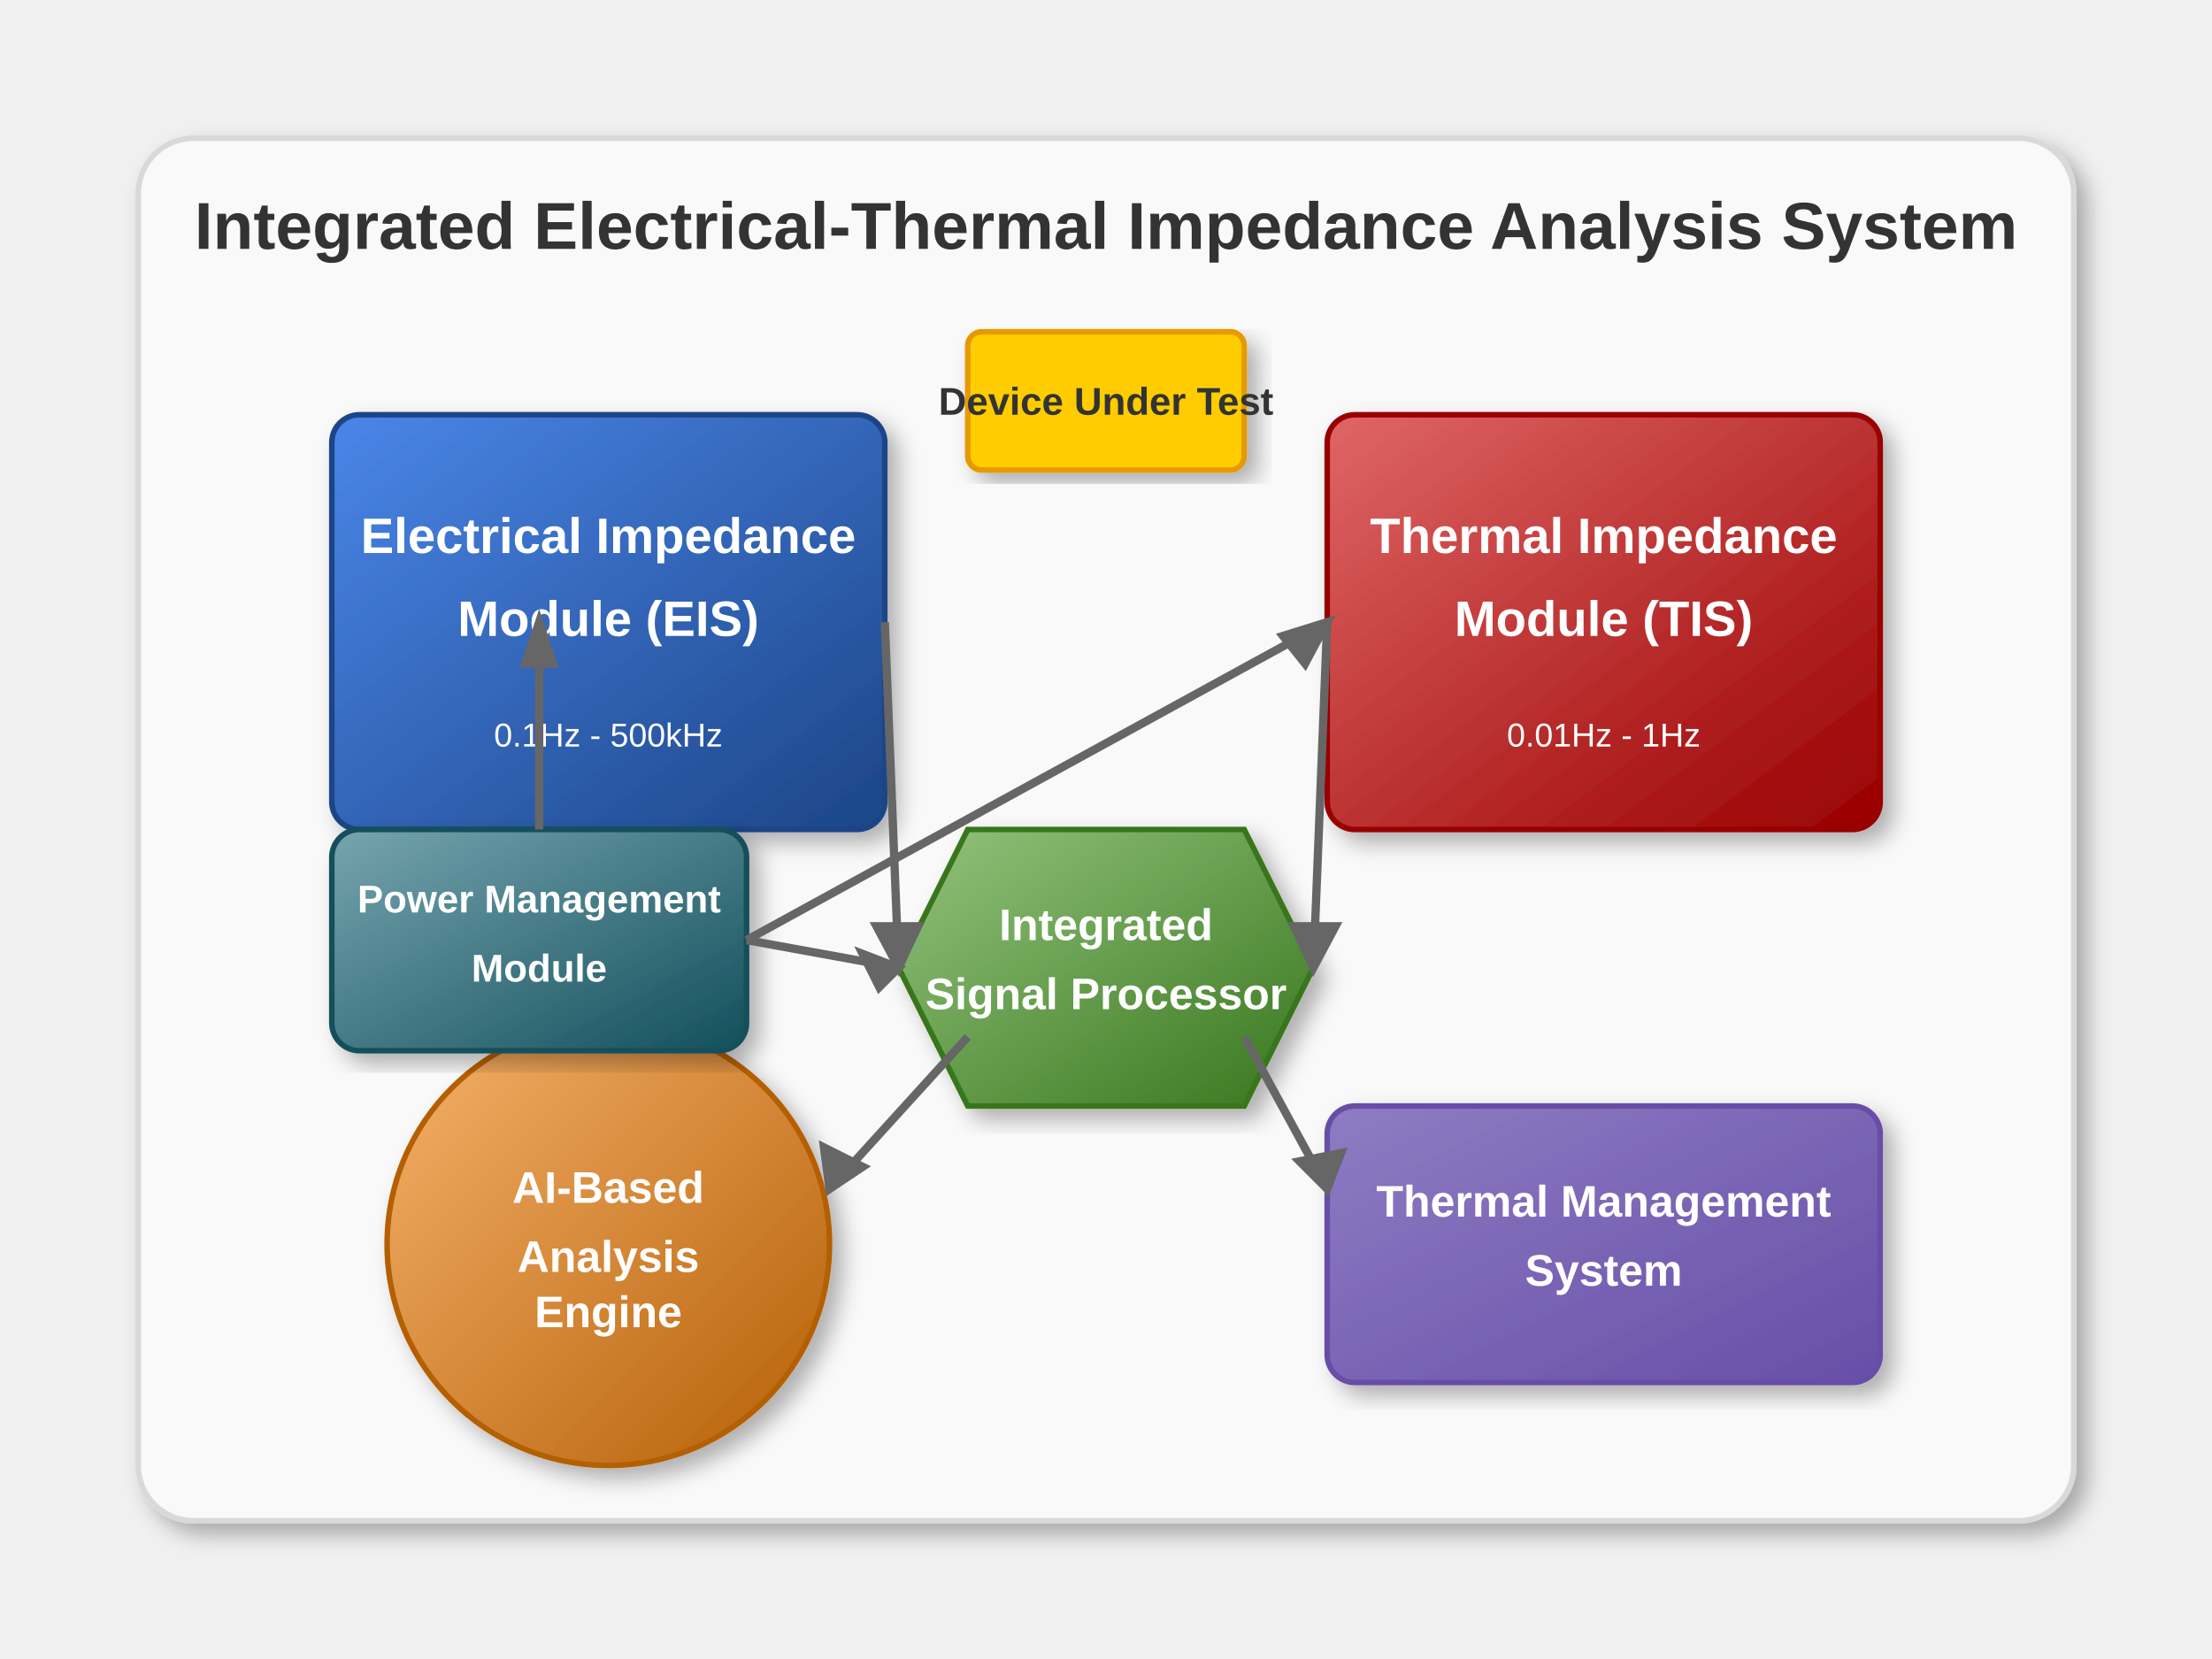
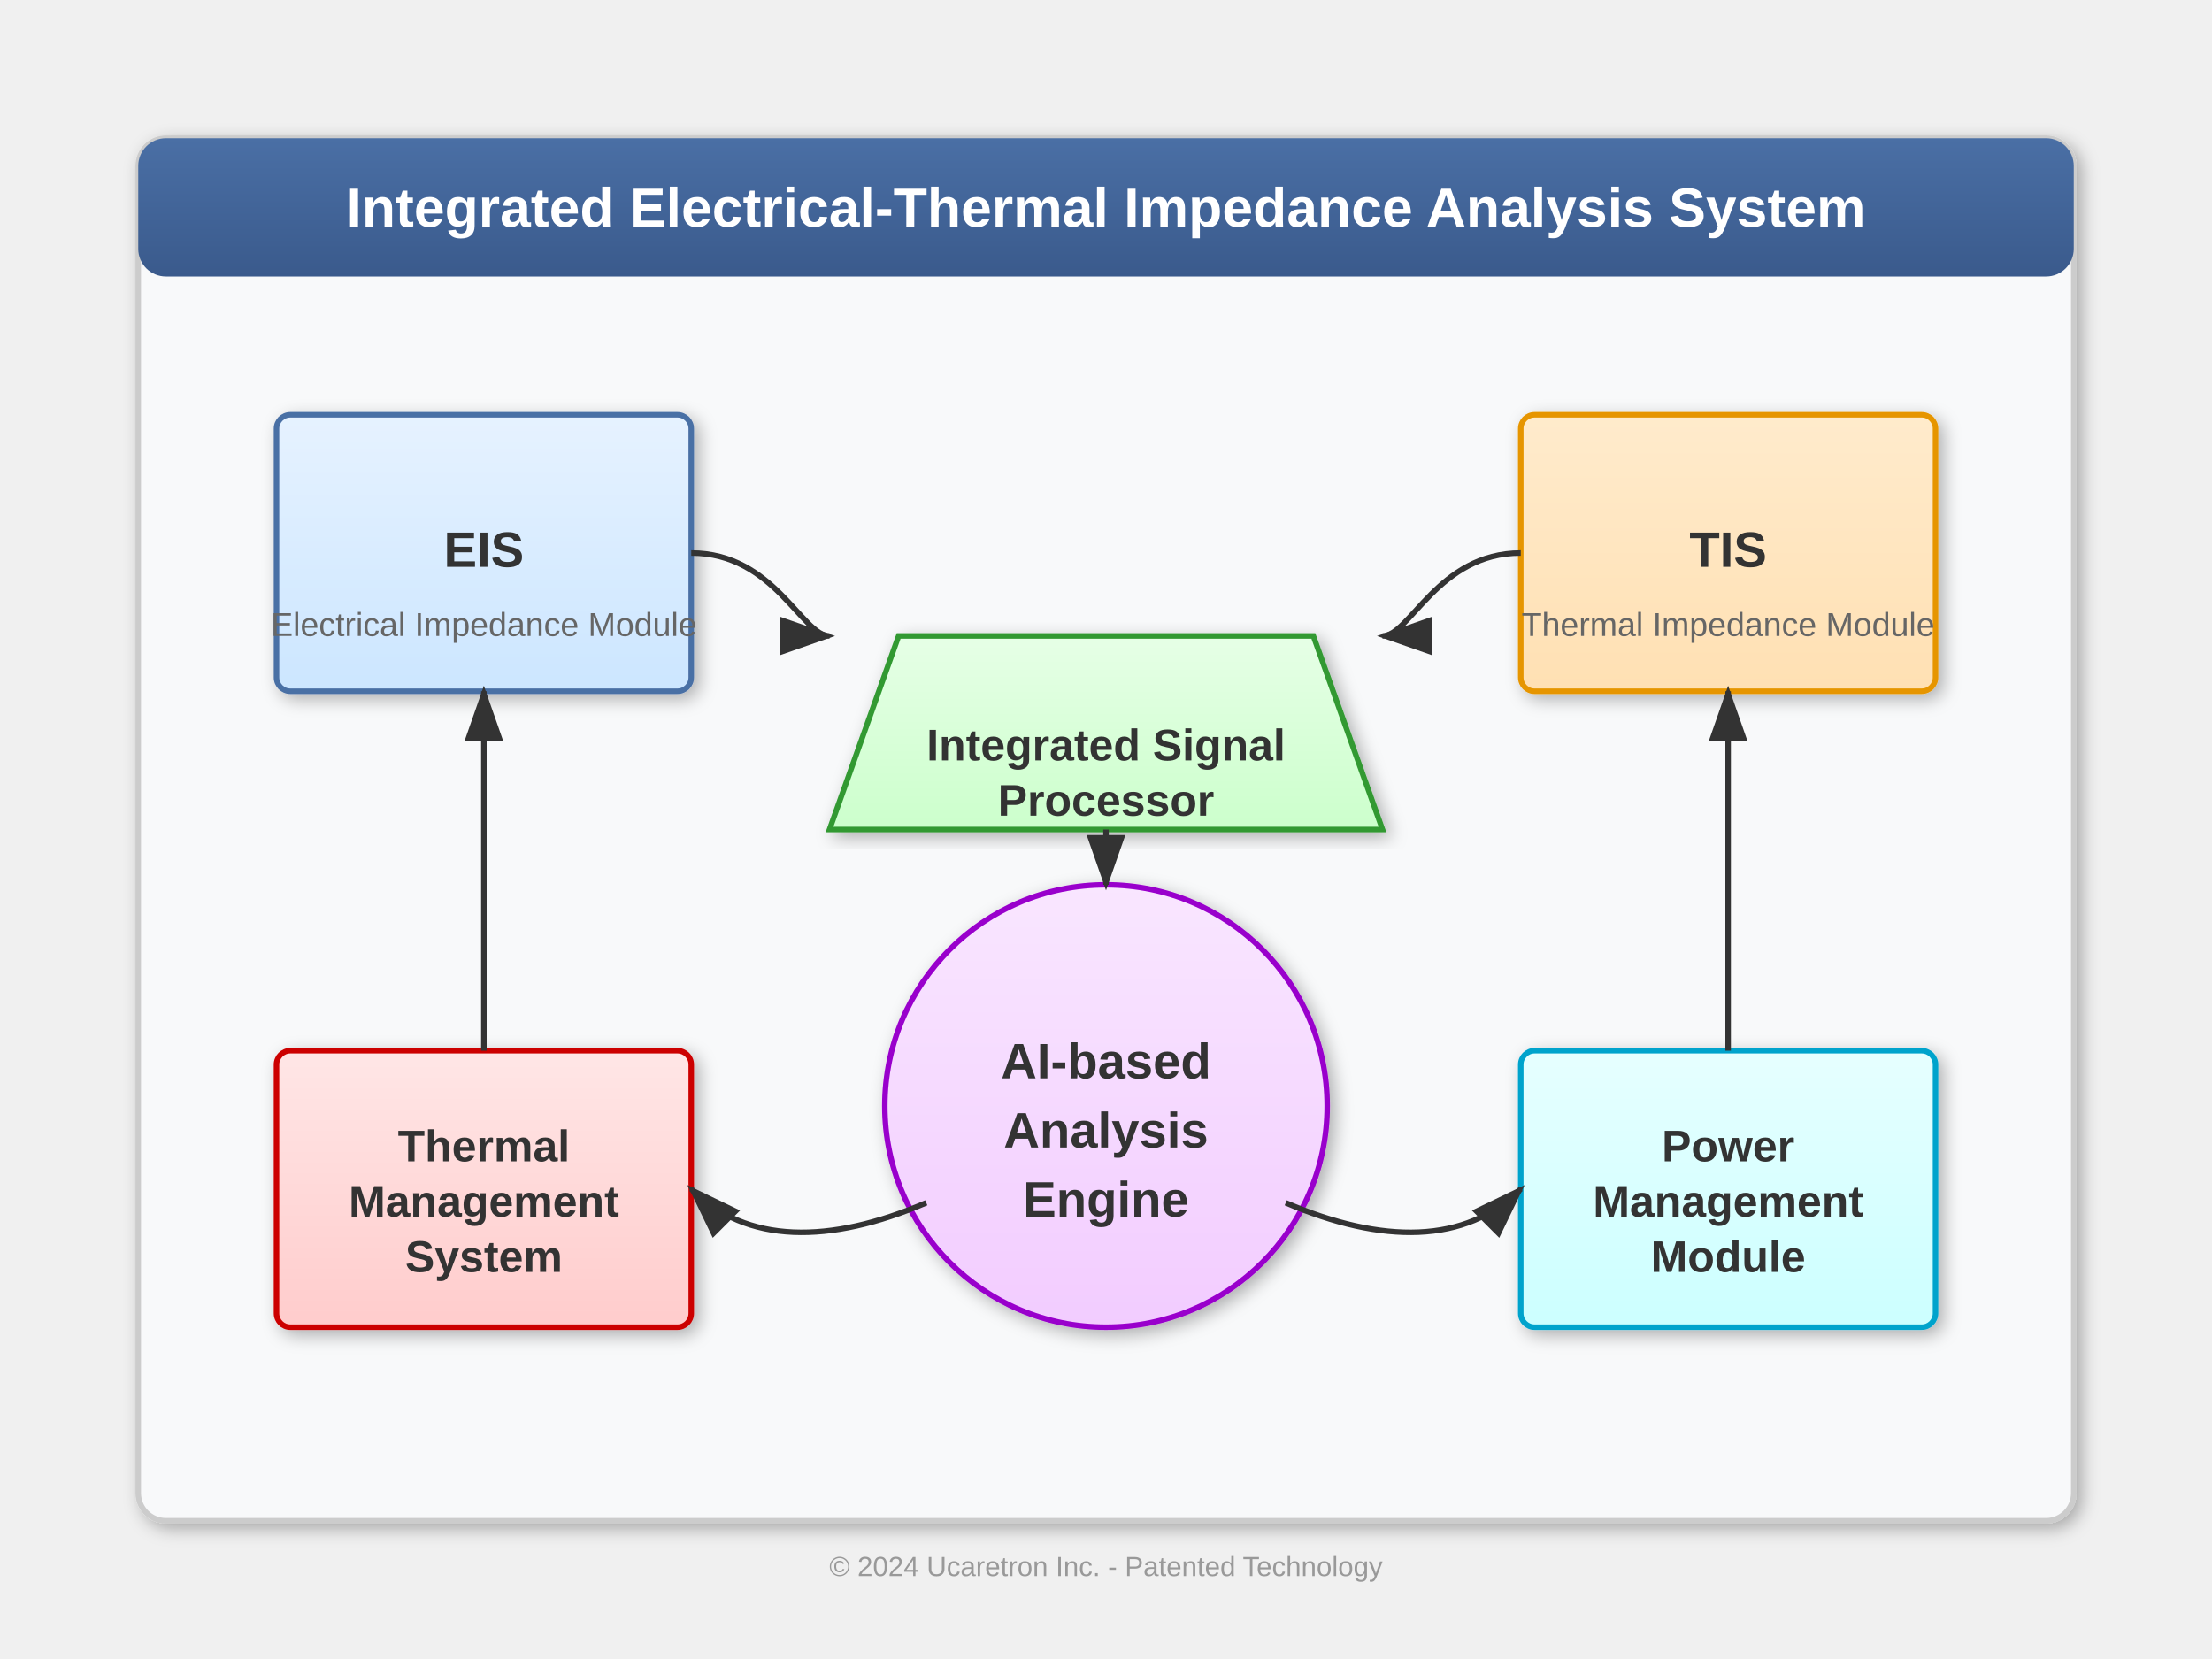
- <svg xmlns="http://www.w3.org/2000/svg" width="800" height="600" version="1.1" viewBox="0 0 800 600">
+ <svg xmlns="http://www.w3.org/2000/svg" width="800" height="600" viewBox="0 0 800 600">
  <defs>
-     <linearGradient id="grad1" x1="0%" y1="0%" x2="100%" y2="100%">
-       <stop offset="0%" stop-color="#4a86e8" stop-opacity="1" />
-       <stop offset="100%" stop-color="#1c4587" stop-opacity="1" />
+     <filter id="boxShadow" x="-10%" y="-10%" width="120%" height="120%">
+       <feDropShadow dx="2" dy="2" stdDeviation="3" flood-opacity="0.3" />
+     </filter>
+     <linearGradient id="headerGradient" x1="0%" y1="0%" x2="0%" y2="100%">
+       <stop offset="0%" style="stop-color:#4a6fa5;stop-opacity:1" />
+       <stop offset="100%" style="stop-color:#3a5a8c;stop-opacity:1" />
    </linearGradient>
-     <linearGradient id="grad2" x1="0%" y1="0%" x2="100%" y2="100%">
-       <stop offset="0%" stop-color="#e06666" stop-opacity="1" />
-       <stop offset="100%" stop-color="#990000" stop-opacity="1" />
+     <linearGradient id="moduleGradient1" x1="0%" y1="0%" x2="0%" y2="100%">
+       <stop offset="0%" style="stop-color:#e6f2ff;stop-opacity:1" />
+       <stop offset="100%" style="stop-color:#cce6ff;stop-opacity:1" />
    </linearGradient>
-     <linearGradient id="grad3" x1="0%" y1="0%" x2="100%" y2="100%">
-       <stop offset="0%" stop-color="#93c47d" stop-opacity="1" />
-       <stop offset="100%" stop-color="#38761d" stop-opacity="1" />
+     <linearGradient id="moduleGradient2" x1="0%" y1="0%" x2="0%" y2="100%">
+       <stop offset="0%" style="stop-color:#ffebcc;stop-opacity:1" />
+       <stop offset="100%" style="stop-color:#ffe0b3;stop-opacity:1" />
    </linearGradient>
-     <linearGradient id="grad4" x1="0%" y1="0%" x2="100%" y2="100%">
-       <stop offset="0%" stop-color="#f6b26b" stop-opacity="1" />
-       <stop offset="100%" stop-color="#b45f06" stop-opacity="1" />
+     <linearGradient id="moduleGradient3" x1="0%" y1="0%" x2="0%" y2="100%">
+       <stop offset="0%" style="stop-color:#e6ffe6;stop-opacity:1" />
+       <stop offset="100%" style="stop-color:#ccffcc;stop-opacity:1" />
    </linearGradient>
-     <linearGradient id="grad5" x1="0%" y1="0%" x2="100%" y2="100%">
-       <stop offset="0%" stop-color="#8e7cc3" stop-opacity="1" />
-       <stop offset="100%" stop-color="#674ea7" stop-opacity="1" />
+     <linearGradient id="moduleGradient4" x1="0%" y1="0%" x2="0%" y2="100%">
+       <stop offset="0%" style="stop-color:#f9e6ff;stop-opacity:1" />
+       <stop offset="100%" style="stop-color:#f2ccff;stop-opacity:1" />
    </linearGradient>
-     <linearGradient id="grad6" x1="0%" y1="0%" x2="100%" y2="100%">
-       <stop offset="0%" stop-color="#76a5af" stop-opacity="1" />
-       <stop offset="100%" stop-color="#134f5c" stop-opacity="1" />
+     <linearGradient id="moduleGradient5" x1="0%" y1="0%" x2="0%" y2="100%">
+       <stop offset="0%" style="stop-color:#ffe6e6;stop-opacity:1" />
+       <stop offset="100%" style="stop-color:#ffcccc;stop-opacity:1" />
    </linearGradient>
-     <filter id="shadow" width="120%" height="120%">
-       <feDropShadow dx="4" dy="4" stdDeviation="4" flood-color="rgba(0,0,0,0.3)" />
-     </filter>
-     <animate id="pulseAnim" attributeName="opacity" values="0.7;1;0.7" dur="3s" repeatCount="indefinite" />
+     <linearGradient id="moduleGradient6" x1="0%" y1="0%" x2="0%" y2="100%">
+       <stop offset="0%" style="stop-color:#e6ffff;stop-opacity:1" />
+       <stop offset="100%" style="stop-color:#ccffff;stop-opacity:1" />
+     </linearGradient>
+     <marker id="arrowHead" markerWidth="10" markerHeight="7" refX="9" refY="3.5" orient="auto">
+       <polygon points="0 0, 10 3.5, 0 7" fill="#333" />
+     </marker>
  </defs>
-   <rect x="50" y="50" width="700" height="500" rx="20" ry="20" fill="#f9f9f9" stroke="#d9d9d9" stroke-width="2" filter="url(#shadow)" />
-   <text x="400" y="90" font-family="Arial" font-size="24" font-weight="bold" text-anchor="middle" fill="#333">Integrated Electrical-Thermal Impedance Analysis System</text>
-   <g>
-     <rect x="120" y="150" width="200" height="150" rx="10" ry="10" fill="url(#grad1)" stroke="#1c4587" stroke-width="2" filter="url(#shadow)">
-       <animate attributeName="opacity" values="0.9;1;0.9" dur="4s" repeatCount="indefinite" />
-     </rect>
-     <text x="220" y="200" font-family="Arial" font-size="18" font-weight="bold" text-anchor="middle" fill="white">Electrical Impedance</text>
-     <text x="220" y="230" font-family="Arial" font-size="18" font-weight="bold" text-anchor="middle" fill="white">Module (EIS)</text>
-     <text x="220" y="270" font-family="Arial" font-size="12" text-anchor="middle" fill="white">0.1Hz - 500kHz</text>
-   </g>
-   <g>
-     <rect x="480" y="150" width="200" height="150" rx="10" ry="10" fill="url(#grad2)" stroke="#990000" stroke-width="2" filter="url(#shadow)">
-       <animate attributeName="opacity" values="0.9;1;0.9" dur="4s" repeatCount="indefinite" begin="0.5s" />
-     </rect>
-     <text x="580" y="200" font-family="Arial" font-size="18" font-weight="bold" text-anchor="middle" fill="white">Thermal Impedance</text>
-     <text x="580" y="230" font-family="Arial" font-size="18" font-weight="bold" text-anchor="middle" fill="white">Module (TIS)</text>
-     <text x="580" y="270" font-family="Arial" font-size="12" text-anchor="middle" fill="white">0.01Hz - 1Hz</text>
-   </g>
-   <g>
-     <polygon points="350,300 450,300 475,350 450,400 350,400 325,350" fill="url(#grad3)" stroke="#38761d" stroke-width="2" filter="url(#shadow)">
-       <animate attributeName="opacity" values="0.9;1;0.9" dur="3s" repeatCount="indefinite" begin="1s" />
-     </polygon>
-     <text x="400" y="340" font-family="Arial" font-size="16" font-weight="bold" text-anchor="middle" fill="white">Integrated</text>
-     <text x="400" y="365" font-family="Arial" font-size="16" font-weight="bold" text-anchor="middle" fill="white">Signal Processor</text>
-   </g>
-   <g>
-     <circle cx="220" cy="450" r="80" fill="url(#grad4)" stroke="#b45f06" stroke-width="2" filter="url(#shadow)">
-       <animate attributeName="r" values="78;82;78" dur="5s" repeatCount="indefinite" begin="1.5s" />
-     </circle>
-     <text x="220" y="435" font-family="Arial" font-size="16" font-weight="bold" text-anchor="middle" fill="white">AI-Based</text>
-     <text x="220" y="460" font-family="Arial" font-size="16" font-weight="bold" text-anchor="middle" fill="white">Analysis</text>
-     <text x="220" y="480" font-family="Arial" font-size="16" font-weight="bold" text-anchor="middle" fill="white">Engine</text>
-   </g>
-   <g>
-     <rect x="480" y="400" width="200" height="100" rx="10" ry="10" fill="url(#grad5)" stroke="#674ea7" stroke-width="2" filter="url(#shadow)">
-       <animate attributeName="opacity" values="0.9;1;0.9" dur="3.5s" repeatCount="indefinite" begin="2s" />
-     </rect>
-     <text x="580" y="440" font-family="Arial" font-size="16" font-weight="bold" text-anchor="middle" fill="white">Thermal Management</text>
-     <text x="580" y="465" font-family="Arial" font-size="16" font-weight="bold" text-anchor="middle" fill="white">System</text>
-   </g>
-   <g>
-     <rect x="120" y="300" width="150" height="80" rx="10" ry="10" fill="url(#grad6)" stroke="#134f5c" stroke-width="2" filter="url(#shadow)">
-       <animate attributeName="opacity" values="0.9;1;0.9" dur="3s" repeatCount="indefinite" begin="2.5s" />
-     </rect>
-     <text x="195" y="330" font-family="Arial" font-size="14" font-weight="bold" text-anchor="middle" fill="white">Power Management</text>
-     <text x="195" y="355" font-family="Arial" font-size="14" font-weight="bold" text-anchor="middle" fill="white">Module</text>
-   </g>
-   <g fill="none" stroke="#666" stroke-width="3">
-     <path d="M320,225 L325,350">
-       <animate attributeName="stroke-dashoffset" from="100" to="0" dur="3s" repeatCount="indefinite" />
-       <animate attributeName="stroke-dasharray" values="5,5" dur="0.01s" fill="freeze" />
-     </path>
-     <polygon points="325,350 317,335 332,335" fill="#666" />
-     <path d="M480,225 L475,350">
-       <animate attributeName="stroke-dashoffset" from="100" to="0" dur="3s" repeatCount="indefinite" />
-       <animate attributeName="stroke-dasharray" values="5,5" dur="0.01s" fill="freeze" />
-     </path>
-     <polygon points="475,350 468,335 483,335" fill="#666" />
-     <path d="M350,375 L300,430">
-       <animate attributeName="stroke-dashoffset" from="100" to="0" dur="3s" repeatCount="indefinite" />
-       <animate attributeName="stroke-dasharray" values="5,5" dur="0.01s" fill="freeze" />
-     </path>
-     <polygon points="300,430 298,415 312,422" fill="#666" />
-     <path d="M450,375 L480,430">
-       <animate attributeName="stroke-dashoffset" from="100" to="0" dur="3s" repeatCount="indefinite" />
-       <animate attributeName="stroke-dasharray" values="5,5" dur="0.01s" fill="freeze" />
-     </path>
-     <polygon points="480,430 470,420 485,417" fill="#666" />
-     <path d="M195,300 L195,225">
-       <animate attributeName="stroke-dashoffset" from="100" to="0" dur="3s" repeatCount="indefinite" />
-       <animate attributeName="stroke-dasharray" values="5,5" dur="0.01s" fill="freeze" />
-     </path>
-     <polygon points="195,225 190,240 200,240" fill="#666" />
-     <path d="M270,340 L480,225">
-       <animate attributeName="stroke-dashoffset" from="100" to="0" dur="3s" repeatCount="indefinite" />
-       <animate attributeName="stroke-dasharray" values="5,5" dur="0.01s" fill="freeze" />
-     </path>
-     <polygon points="480,225 464,230 472,240" fill="#666" />
-     <path d="M270,340 L325,350">
-       <animate attributeName="stroke-dashoffset" from="100" to="0" dur="3s" repeatCount="indefinite" />
-       <animate attributeName="stroke-dasharray" values="5,5" dur="0.01s" fill="freeze" />
-     </path>
-     <polygon points="325,350 312,345 318,357" fill="#666" />
-   </g>
-   <g>
-     <rect x="350" y="120" width="100" height="50" rx="5" ry="5" fill="#ffcc00" stroke="#e69900" stroke-width="2" filter="url(#shadow)">
-       <animate attributeName="fill" values="#ffcc00;#ffd633;#ffcc00" dur="2s" repeatCount="indefinite" />
-     </rect>
-     <text x="400" y="150" font-family="Arial" font-size="14" font-weight="bold" text-anchor="middle" fill="#333">Device Under Test</text>
-   </g>
+   <rect x="50" y="50" width="700" height="500" rx="10" ry="10" fill="#f8f9fa" stroke="#ccc" stroke-width="2" filter="url(#boxShadow)" />
+   <rect x="50" y="50" width="700" height="50" rx="10" ry="10" fill="url(#headerGradient)" />
+   <text x="400" y="82" text-anchor="middle" font-family="Arial, sans-serif" font-size="20" fill="white" font-weight="bold">Integrated Electrical-Thermal Impedance Analysis System</text>
+   <rect x="100" y="150" width="150" height="100" rx="5" ry="5" fill="url(#moduleGradient1)" stroke="#4a6fa5" stroke-width="2" filter="url(#boxShadow)" />
+   <text x="175" y="205" text-anchor="middle" font-family="Arial, sans-serif" font-size="18" fill="#333" font-weight="bold">EIS</text>
+   <text x="175" y="230" text-anchor="middle" font-family="Arial, sans-serif" font-size="12" fill="#666">Electrical Impedance Module</text>
+   <rect x="550" y="150" width="150" height="100" rx="5" ry="5" fill="url(#moduleGradient2)" stroke="#e69500" stroke-width="2" filter="url(#boxShadow)" />
+   <text x="625" y="205" text-anchor="middle" font-family="Arial, sans-serif" font-size="18" fill="#333" font-weight="bold">TIS</text>
+   <text x="625" y="230" text-anchor="middle" font-family="Arial, sans-serif" font-size="12" fill="#666">Thermal Impedance Module</text>
+   <polygon points="325,230 475,230 500,300 300,300" fill="url(#moduleGradient3)" stroke="#339933" stroke-width="2" filter="url(#boxShadow)" />
+   <text x="400" y="275" text-anchor="middle" font-family="Arial, sans-serif" font-size="16" fill="#333" font-weight="bold">Integrated Signal</text>
+   <text x="400" y="295" text-anchor="middle" font-family="Arial, sans-serif" font-size="16" fill="#333" font-weight="bold">Processor</text>
+   <circle cx="400" cy="400" r="80" fill="url(#moduleGradient4)" stroke="#9900cc" stroke-width="2" filter="url(#boxShadow)" />
+   <text x="400" y="390" text-anchor="middle" font-family="Arial, sans-serif" font-size="18" fill="#333" font-weight="bold">AI-based</text>
+   <text x="400" y="415" text-anchor="middle" font-family="Arial, sans-serif" font-size="18" fill="#333" font-weight="bold">Analysis</text>
+   <text x="400" y="440" text-anchor="middle" font-family="Arial, sans-serif" font-size="18" fill="#333" font-weight="bold">Engine</text>
+   <rect x="100" y="380" width="150" height="100" rx="5" ry="5" fill="url(#moduleGradient5)" stroke="#cc0000" stroke-width="2" filter="url(#boxShadow)" />
+   <text x="175" y="420" text-anchor="middle" font-family="Arial, sans-serif" font-size="16" fill="#333" font-weight="bold">Thermal</text>
+   <text x="175" y="440" text-anchor="middle" font-family="Arial, sans-serif" font-size="16" fill="#333" font-weight="bold">Management</text>
+   <text x="175" y="460" text-anchor="middle" font-family="Arial, sans-serif" font-size="16" fill="#333" font-weight="bold">System</text>
+   <rect x="550" y="380" width="150" height="100" rx="5" ry="5" fill="url(#moduleGradient6)" stroke="#00a3cc" stroke-width="2" filter="url(#boxShadow)" />
+   <text x="625" y="420" text-anchor="middle" font-family="Arial, sans-serif" font-size="16" fill="#333" font-weight="bold">Power</text>
+   <text x="625" y="440" text-anchor="middle" font-family="Arial, sans-serif" font-size="16" fill="#333" font-weight="bold">Management</text>
+   <text x="625" y="460" text-anchor="middle" font-family="Arial, sans-serif" font-size="16" fill="#333" font-weight="bold">Module</text>
+   <path d="M250,200 C280,200 290,230 300,230" fill="none" stroke="#333" stroke-width="2" marker-end="url(#arrowHead)" />
+   <path d="M550,200 C520,200 510,230 500,230" fill="none" stroke="#333" stroke-width="2" marker-end="url(#arrowHead)" />
+   <path d="M400,300 L400,320" fill="none" stroke="#333" stroke-width="2" marker-end="url(#arrowHead)" />
+   <path d="M335,435 C300,450 270,450 250,430" fill="none" stroke="#333" stroke-width="2" marker-end="url(#arrowHead)" />
+   <path d="M465,435 C500,450 530,450 550,430" fill="none" stroke="#333" stroke-width="2" marker-end="url(#arrowHead)" />
+   <path d="M175,380 L175,250" fill="none" stroke="#333" stroke-width="2" marker-end="url(#arrowHead)" />
+   <path d="M625,380 L625,250" fill="none" stroke="#333" stroke-width="2" marker-end="url(#arrowHead)" />
+   <text x="400" y="570" text-anchor="middle" font-family="Arial, sans-serif" font-size="10" fill="#999">© 2024 Ucaretron Inc. - Patented Technology</text>
</svg>
